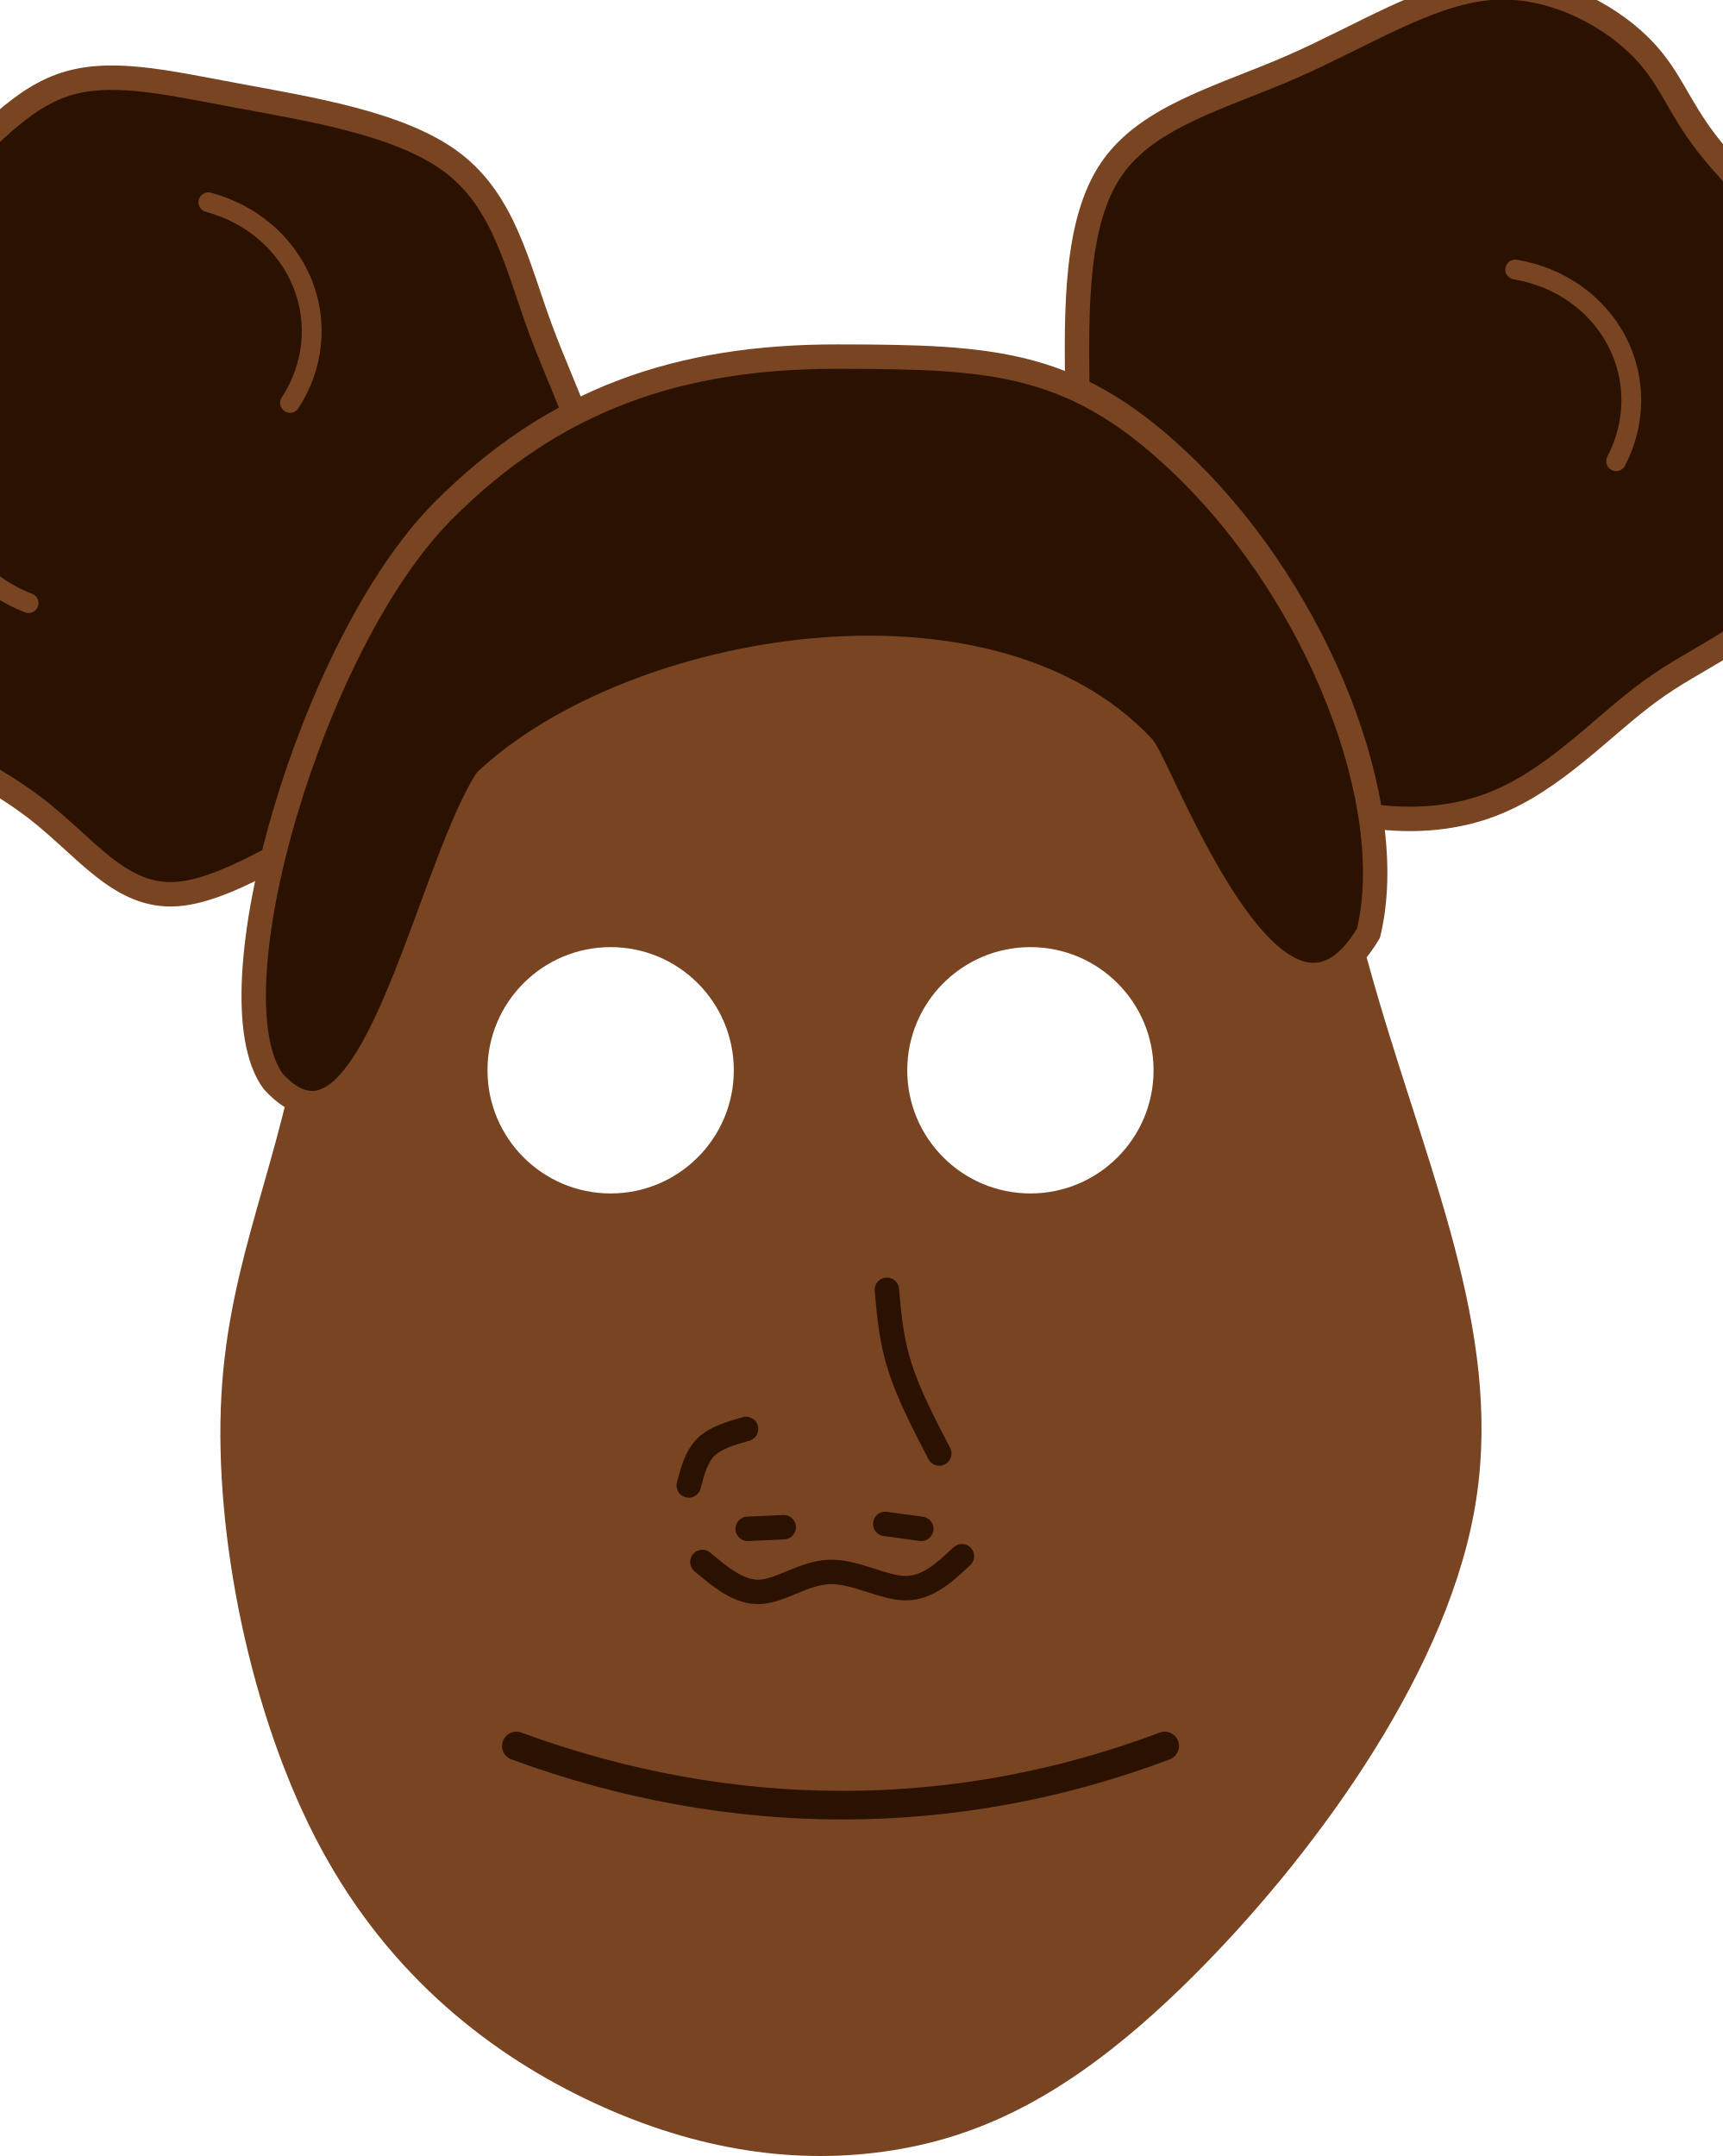
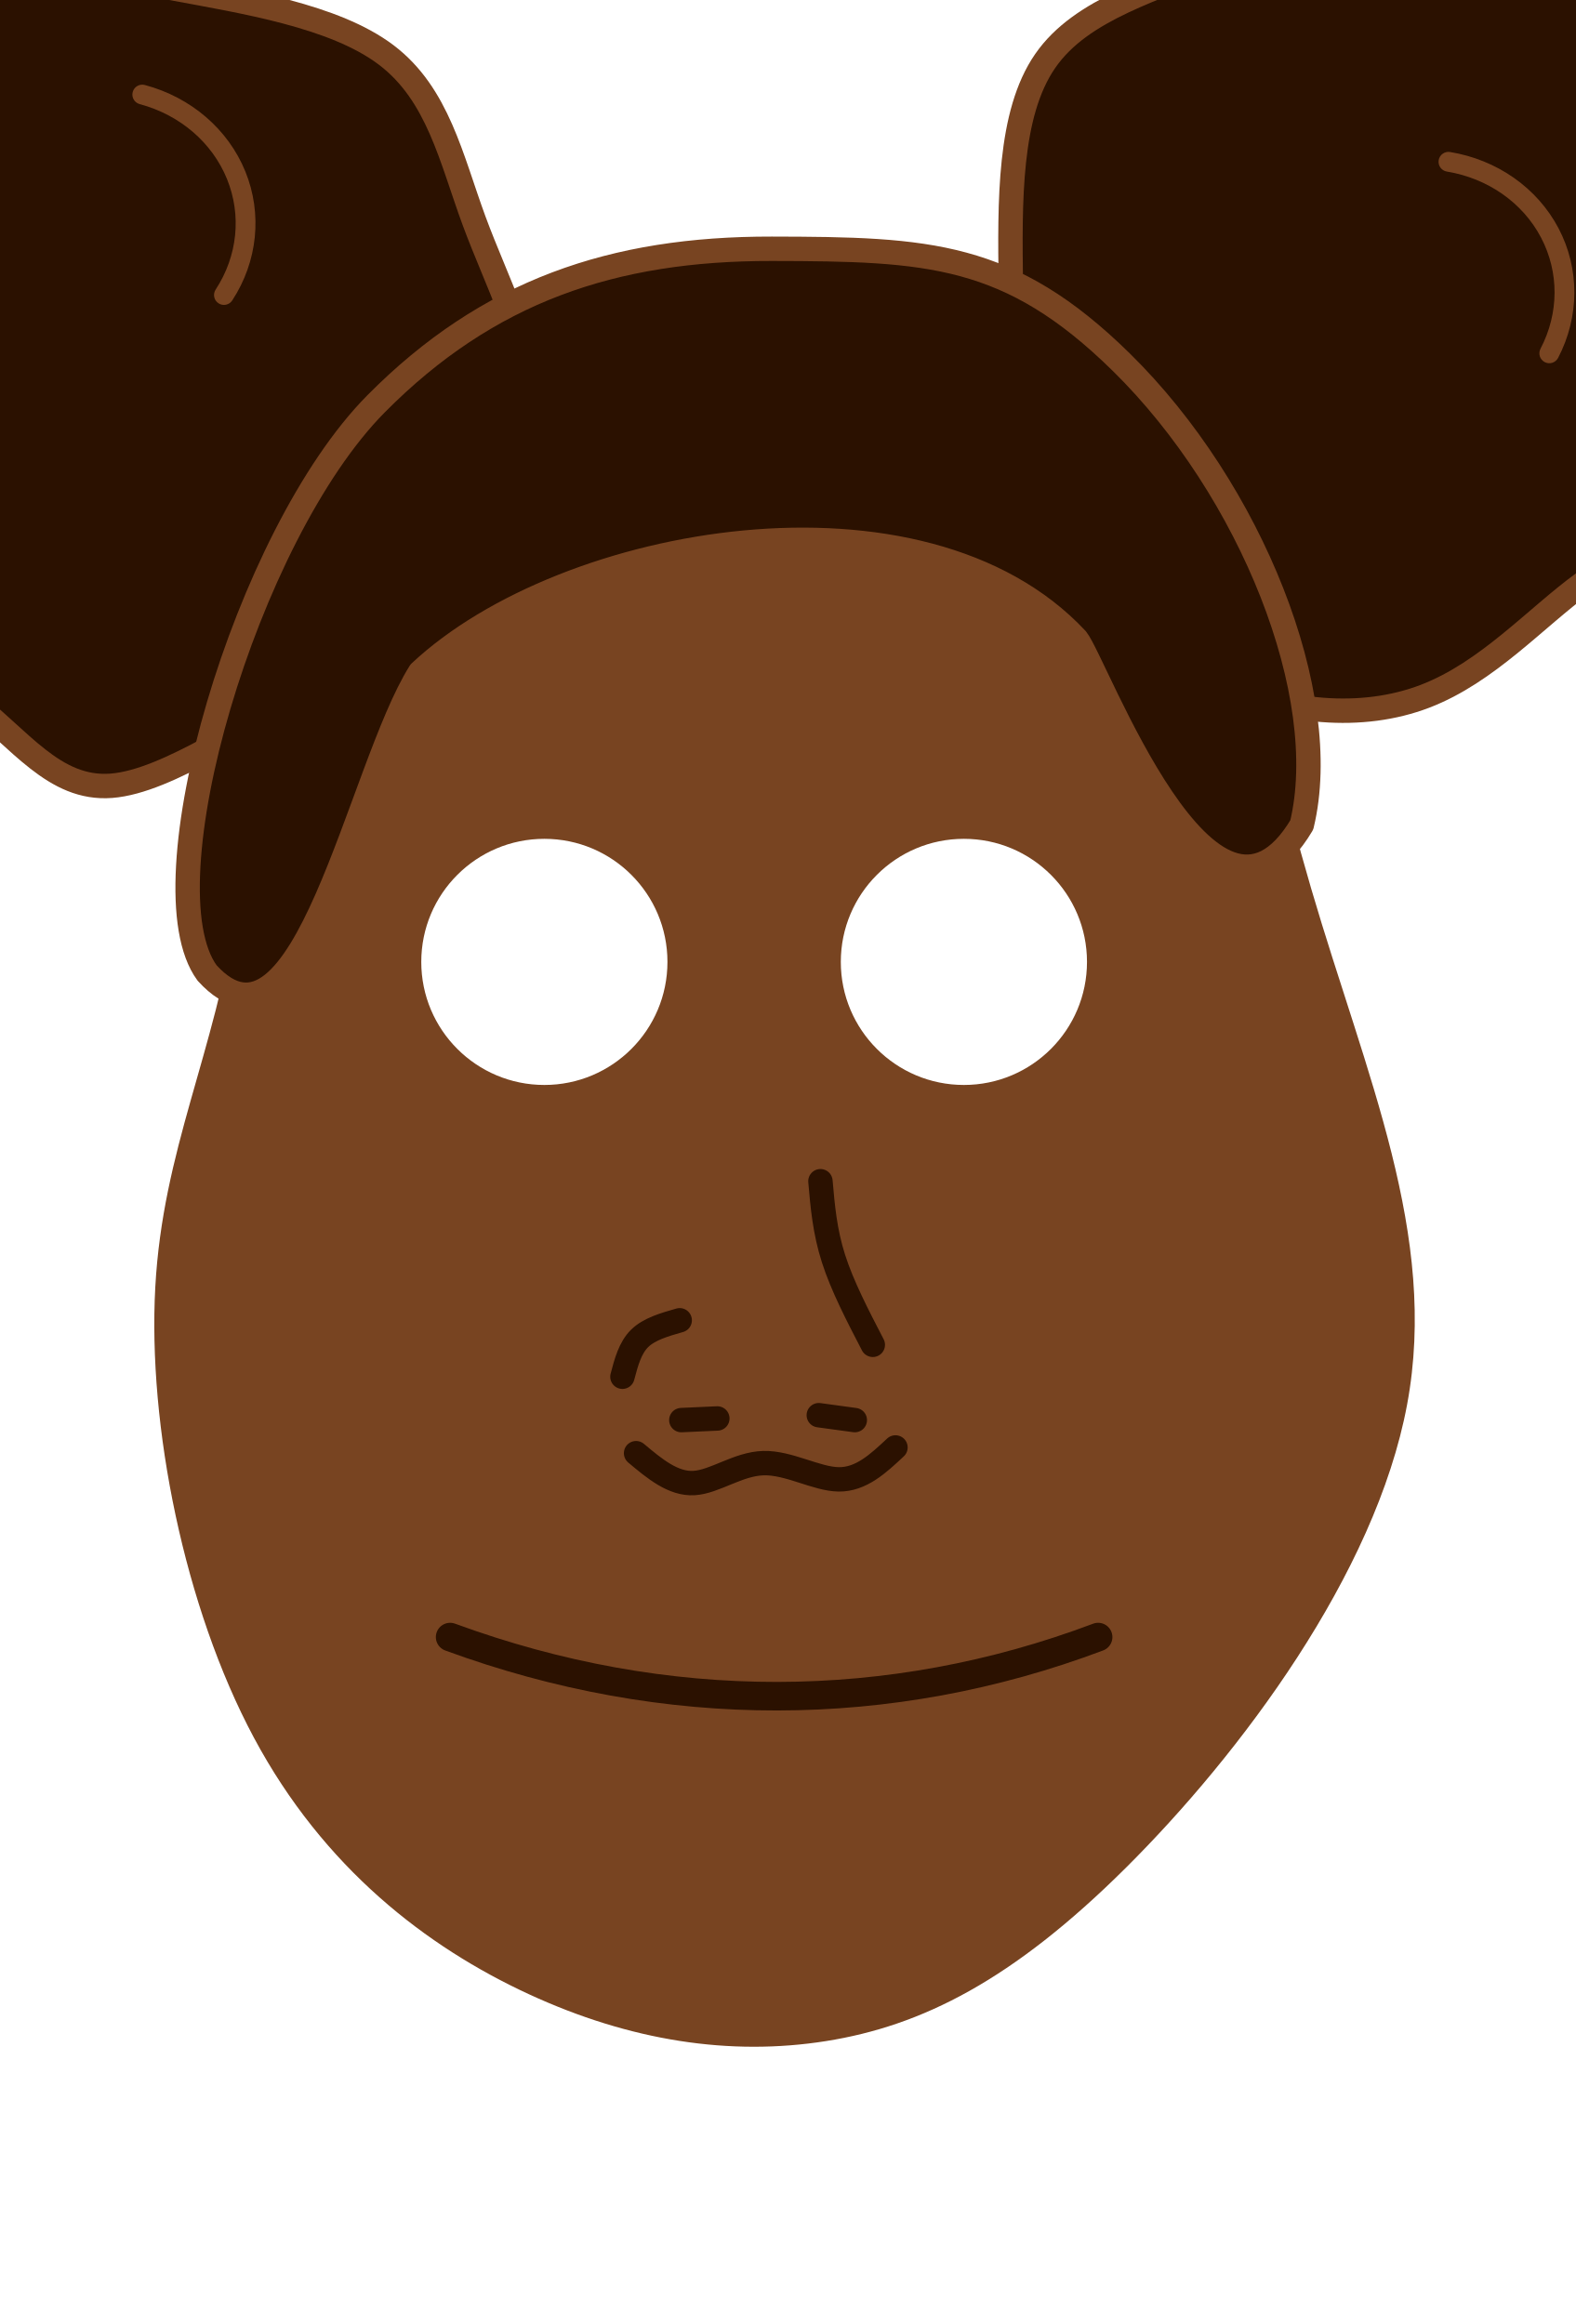
- <svg xmlns="http://www.w3.org/2000/svg" width="799.831" height="1001.141" viewBox="0 0 211.622 264.885" version="1.1" id="svg5">
+ <svg xmlns="http://www.w3.org/2000/svg" width="731.838" height="1080" viewBox="0 0 193.632 285.75" version="1.1" id="svg5">
  <defs id="defs2">
    </defs>
  <g id="layer1">
-     <path style="fill:#2b1100;fill-opacity:1;stroke:#784421;stroke-width:3;stroke-linecap:round;stroke-linejoin:round;stroke-miterlimit:4;stroke-dasharray:none;stroke-opacity:1" d="m 132.37,48.214 c -0.134,-10.26 -0.268,-20.989 4.225,-27.493 4.493,-6.505 13.613,-8.785 22.196,-12.54 8.583,-3.755 16.63,-8.986 24.141,-9.656 7.511,-0.67 14.484,3.219 18.374,6.974 3.889,3.755 4.694,7.376 8.516,12.271 3.822,4.895 10.662,11.064 13.076,17.435 2.414,6.37 0.402,12.942 -0.738,19.916 -1.14,6.974 -1.408,14.35 -4.493,18.977 -3.085,4.627 -8.985,6.504 -14.887,10.796 -5.901,4.292 -11.802,10.997 -19.514,13.948 -7.711,2.95 -17.233,2.146 -25.951,-1.945 -8.717,-4.09 -16.63,-11.467 -20.654,-20.05 -4.024,-8.583 -4.158,-18.373 -4.292,-28.633 z" id="path24079" />
-     <path style="fill:#2b1100;fill-opacity:1;stroke:#784421;stroke-width:3;stroke-linecap:round;stroke-linejoin:round;stroke-miterlimit:4;stroke-dasharray:none;stroke-opacity:1" d="M 74.031,64.241 C 73.226,55.389 69.203,48.013 66.386,40.368 63.57,32.724 61.961,24.811 55.59,19.983 49.22,15.155 38.089,13.411 29.103,11.735 20.117,10.059 13.278,8.449 7.51,10.528 1.743,12.607 -2.951,18.374 -8.852,24.275 -14.753,30.176 -21.861,36.211 -23.872,44.325 c -2.012,8.114 1.073,18.307 2.749,25.884 1.676,7.577 1.945,12.54 6.304,16.697 4.359,4.157 12.808,7.51 19.111,12.339 6.303,4.828 10.461,11.131 17.502,10.595 7.041,-0.537 16.965,-7.913 25.482,-11.735 8.516,-3.822 15.624,-4.09 20.385,-9.388 4.761,-5.297 7.175,-15.624 6.37,-24.475 z" id="path25212" />
-     <path id="path994" style="fill:#784421;stroke:none;stroke-width:0.1;stroke-linejoin:round" d="m 117.525,47.323 c -4.268,0.066 -8.808,0.429 -13.601,0.91 -19.171,1.924 -42.389,5.744 -53.582,19.92 -11.193,14.176 -10.359,38.705 -13.114,56.752 -2.755,18.047 -9.098,29.611 -10.03,46.585 -0.932,16.974 3.544,39.355 12.126,55.396 8.582,16.041 21.267,25.739 33.765,31.521 12.499,5.782 24.81,7.647 36.562,5.781 11.752,-1.865 22.946,-7.46 36.893,-21.342 13.948,-13.882 30.649,-36.05 34.538,-56.91 3.889,-20.86 -5.036,-40.41 -11.795,-63.473 C 162.527,99.401 157.934,72.83 148.076,59.556 140.683,49.601 130.328,47.126 117.525,47.323 Z M 75.028,116.363 a 15.131,15.131 0 0 1 15.131,15.131 15.131,15.131 0 0 1 -15.131,15.132 15.131,15.131 0 0 1 -15.132,-15.132 15.131,15.131 0 0 1 15.132,-15.131 z m 51.574,0 a 15.131,15.131 0 0 1 15.131,15.131 15.131,15.131 0 0 1 -15.131,15.132 15.131,15.131 0 0 1 -15.132,-15.132 15.131,15.131 0 0 1 15.132,-15.131 z" />
-     <path style="fill:none;fill-opacity:1;stroke:#2b1100;stroke-width:3.512;stroke-linecap:round;stroke-linejoin:round;stroke-miterlimit:4;stroke-dasharray:none;stroke-opacity:1" d="m 63.443,214.512 c 26.574,9.757 54.103,9.631 79.659,0" id="path11247" />
-     <path style="fill:#2b1100;fill-opacity:1;stroke:#784421;stroke-width:3;stroke-linecap:round;stroke-linejoin:round;stroke-miterlimit:4;stroke-dasharray:none;stroke-opacity:1" d="M 54.339,62.874 C 68.082,49.001 83.461,43.778 102.988,43.813 c 19.251,0.034 29.227,0.448 42.959,13.94 15.966,15.687 26.04,40.962 22.191,56.9 C 156.889,133.508 142.8,94.655 140.447,91.811 121.459,71.477 77.636,79.123 59.745,95.876 52.274,107.762 45.412,145.878 33.571,132.861 25.728,122.2 38.296,79.069 54.339,62.874 Z" id="path26175" />
-     <path style="color:#000000;fill:#784421;stroke-linecap:round;stroke-linejoin:round;-inkscape-stroke:none" d="m -4.027,47.326 a 1.218,1.218 0 0 0 -0.82,0.441 C -8.452,52.193 -9.666,57.98 -8.1,63.375 -6.534,68.77 -2.386,73.145 3.08,75.234 A 1.218,1.218 0 0 0 4.654,74.531 1.218,1.218 0 0 0 3.951,72.957 C -0.841,71.125 -4.417,67.322 -5.76,62.695 -7.103,58.069 -6.078,53.136 -2.959,49.307 A 1.218,1.218 0 0 0 -3.135,47.594 1.218,1.218 0 0 0 -4.027,47.326 Z" id="path11431" />
-     <path style="color:#000000;fill:#784421;stroke-linecap:round;stroke-linejoin:round;-inkscape-stroke:none" d="m 186.367,31.914 a 1.218,1.218 0 0 0 -1.4,1.004 1.218,1.218 0 0 0 1.004,1.4 c 5.062,0.834 9.329,3.844 11.572,8.107 2.244,4.263 2.229,9.301 -0.059,13.678 A 1.218,1.218 0 0 0 198,57.746 a 1.218,1.218 0 0 0 1.645,-0.514 c 2.644,-5.058 2.671,-10.971 0.055,-15.941 -2.616,-4.971 -7.558,-8.426 -13.332,-9.377 z" id="path11431-4" />
-     <path style="color:#000000;fill:#784421;stroke-linecap:round;stroke-linejoin:round;-inkscape-stroke:none" d="m 25.914,23.674 a 1.218,1.218 0 0 0 -1.49,0.861 1.218,1.218 0 0 0 0.861,1.492 c 4.956,1.324 8.908,4.736 10.725,9.197 1.817,4.462 1.311,9.475 -1.393,13.607 a 1.218,1.218 0 0 0 0.354,1.686 1.218,1.218 0 0 0 1.686,-0.352 C 39.781,45.39 40.386,39.507 38.268,34.305 36.149,29.102 31.568,25.184 25.914,23.674 Z" id="path11431-2" />
-     <path style="fill:none;fill-opacity:1;stroke:#2b1100;stroke-width:3;stroke-linecap:round;stroke-linejoin:round;stroke-miterlimit:4;stroke-dasharray:none;stroke-opacity:1" d="m 86.302,191.902 c 2.28,1.911 4.56,3.822 7.125,3.671 2.565,-0.151 5.415,-2.364 8.533,-2.448 3.118,-0.084 6.505,1.961 9.254,1.995 2.749,0.033 4.861,-1.945 6.974,-3.923" id="path35119" />
-     <path style="fill:none;fill-opacity:1;stroke:#2b1100;stroke-width:3;stroke-linecap:round;stroke-linejoin:round;stroke-miterlimit:4;stroke-dasharray:none;stroke-opacity:1" d="m 108.965,158.462 c 0.268,3.085 0.536,6.17 1.609,9.522 1.073,3.353 2.951,6.974 4.828,10.595" id="path35236" />
-     <path style="fill:none;fill-opacity:1;stroke:#2b1100;stroke-width:3;stroke-linecap:round;stroke-linejoin:round;stroke-miterlimit:4;stroke-dasharray:none;stroke-opacity:1" d="m 91.866,187.833 c 1.476,-0.067 2.951,-0.134 4.426,-0.201" id="path35240" />
-     <path style="fill:none;fill-opacity:1;stroke:#2b1100;stroke-width:3;stroke-linecap:round;stroke-linejoin:round;stroke-miterlimit:4;stroke-dasharray:none;stroke-opacity:1" d="m 108.764,187.229 c 1.476,0.201 2.951,0.402 4.426,0.604" id="path35244" />
-     <path style="fill:none;fill-opacity:1;stroke:#2b1100;stroke-width:3;stroke-linecap:round;stroke-linejoin:round;stroke-miterlimit:4;stroke-dasharray:none;stroke-opacity:1" d="m 91.665,175.561 c -1.877,0.536 -3.755,1.073 -4.929,2.23 -1.174,1.157 -1.643,2.934 -2.112,4.711" id="path35760" />
+     <g id="g15631" transform="translate(-8.10888,-13.22376)">
+       <path style="fill:#2b1100;fill-opacity:1;stroke:#784421;stroke-width:3;stroke-linecap:round;stroke-linejoin:round;stroke-miterlimit:4;stroke-dasharray:none;stroke-opacity:1" d="m 132.37,48.214 c -0.134,-10.26 -0.268,-20.989 4.225,-27.493 4.493,-6.505 13.613,-8.785 22.196,-12.54 8.583,-3.755 16.63,-8.986 24.141,-9.656 7.511,-0.67 14.484,3.219 18.374,6.974 3.889,3.755 4.694,7.376 8.516,12.271 3.822,4.895 10.662,11.064 13.076,17.435 2.414,6.37 0.402,12.942 -0.738,19.916 -1.14,6.974 -1.408,14.35 -4.493,18.977 -3.085,4.627 -8.985,6.504 -14.887,10.796 -5.901,4.292 -11.802,10.997 -19.514,13.948 -7.711,2.95 -17.233,2.146 -25.951,-1.945 -8.717,-4.09 -16.63,-11.467 -20.654,-20.05 -4.024,-8.583 -4.158,-18.373 -4.292,-28.633 z" id="path24079" />
+       <path style="fill:#2b1100;fill-opacity:1;stroke:#784421;stroke-width:3;stroke-linecap:round;stroke-linejoin:round;stroke-miterlimit:4;stroke-dasharray:none;stroke-opacity:1" d="M 74.031,64.241 C 73.226,55.389 69.203,48.013 66.386,40.368 63.57,32.724 61.961,24.811 55.59,19.983 49.22,15.155 38.089,13.411 29.103,11.735 20.117,10.059 13.278,8.449 7.51,10.528 1.743,12.607 -2.951,18.374 -8.852,24.275 -14.753,30.176 -21.861,36.211 -23.872,44.325 c -2.012,8.114 1.073,18.307 2.749,25.884 1.676,7.577 1.945,12.54 6.304,16.697 4.359,4.157 12.808,7.51 19.111,12.339 6.303,4.828 10.461,11.131 17.502,10.595 7.041,-0.537 16.965,-7.913 25.482,-11.735 8.516,-3.822 15.624,-4.09 20.385,-9.388 4.761,-5.297 7.175,-15.624 6.37,-24.475 z" id="path25212" />
+       <path id="path994-8" style="fill:#784421;stroke:none;stroke-width:0.1;stroke-linejoin:round" d="m 117.525,47.323 c -4.268,0.066 -8.808,0.429 -13.601,0.91 -19.171,1.924 -42.389,5.744 -53.582,19.92 -11.193,14.176 -10.359,38.705 -13.114,56.752 -2.755,18.047 -9.098,29.611 -10.03,46.585 -0.932,16.974 3.544,39.355 12.126,55.396 8.582,16.041 21.267,25.739 33.765,31.521 12.499,5.782 24.81,7.647 36.562,5.781 11.752,-1.865 22.946,-7.46 36.893,-21.342 13.948,-13.882 30.649,-36.05 34.538,-56.91 3.889,-20.86 -5.036,-40.41 -11.795,-63.473 C 162.527,99.401 157.934,72.83 148.076,59.556 140.683,49.601 130.328,47.126 117.525,47.323 Z M 75.028,116.363 a 15.131,15.131 0 0 1 15.131,15.131 15.131,15.131 0 0 1 -15.131,15.132 15.131,15.131 0 0 1 -15.132,-15.132 15.131,15.131 0 0 1 15.132,-15.131 z m 51.574,0 a 15.131,15.131 0 0 1 15.131,15.131 15.131,15.131 0 0 1 -15.131,15.132 15.131,15.131 0 0 1 -15.132,-15.132 15.131,15.131 0 0 1 15.132,-15.131 z" />
+       <path style="fill:none;fill-opacity:1;stroke:#2b1100;stroke-width:3.512;stroke-linecap:round;stroke-linejoin:round;stroke-miterlimit:4;stroke-dasharray:none;stroke-opacity:1" d="m 63.443,214.512 c 26.574,9.757 54.103,9.631 79.659,0" id="path11247" />
+       <path style="fill:#2b1100;fill-opacity:1;stroke:#784421;stroke-width:3;stroke-linecap:round;stroke-linejoin:round;stroke-miterlimit:4;stroke-dasharray:none;stroke-opacity:1" d="M 54.339,62.874 C 68.082,49.001 83.461,43.778 102.988,43.813 c 19.251,0.034 29.227,0.448 42.959,13.94 15.966,15.687 26.04,40.962 22.191,56.9 C 156.889,133.508 142.8,94.655 140.447,91.811 121.459,71.477 77.636,79.123 59.745,95.876 52.274,107.762 45.412,145.878 33.571,132.861 25.728,122.2 38.296,79.069 54.339,62.874 Z" id="path26175" />
+       <path style="color:#000000;fill:#784421;stroke-linecap:round;stroke-linejoin:round;-inkscape-stroke:none" d="m -4.027,47.326 a 1.218,1.218 0 0 0 -0.82,0.441 C -8.452,52.193 -9.666,57.98 -8.1,63.375 -6.534,68.77 -2.386,73.145 3.08,75.234 A 1.218,1.218 0 0 0 4.654,74.531 1.218,1.218 0 0 0 3.951,72.957 C -0.841,71.125 -4.417,67.322 -5.76,62.695 -7.103,58.069 -6.078,53.136 -2.959,49.307 A 1.218,1.218 0 0 0 -3.135,47.594 1.218,1.218 0 0 0 -4.027,47.326 Z" id="path11431" />
+       <path style="color:#000000;fill:#784421;stroke-linecap:round;stroke-linejoin:round;-inkscape-stroke:none" d="m 186.367,31.914 a 1.218,1.218 0 0 0 -1.4,1.004 1.218,1.218 0 0 0 1.004,1.4 c 5.062,0.834 9.329,3.844 11.572,8.107 2.244,4.263 2.229,9.301 -0.059,13.678 A 1.218,1.218 0 0 0 198,57.746 a 1.218,1.218 0 0 0 1.645,-0.514 c 2.644,-5.058 2.671,-10.971 0.055,-15.941 -2.616,-4.971 -7.558,-8.426 -13.332,-9.377 z" id="path11431-4" />
+       <path style="color:#000000;fill:#784421;stroke-linecap:round;stroke-linejoin:round;-inkscape-stroke:none" d="m 25.914,23.674 a 1.218,1.218 0 0 0 -1.49,0.861 1.218,1.218 0 0 0 0.861,1.492 c 4.956,1.324 8.908,4.736 10.725,9.197 1.817,4.462 1.311,9.475 -1.393,13.607 a 1.218,1.218 0 0 0 0.354,1.686 1.218,1.218 0 0 0 1.686,-0.352 C 39.781,45.39 40.386,39.507 38.268,34.305 36.149,29.102 31.568,25.184 25.914,23.674 Z" id="path11431-2" />
+       <path style="fill:none;fill-opacity:1;stroke:#2b1100;stroke-width:3;stroke-linecap:round;stroke-linejoin:round;stroke-miterlimit:4;stroke-dasharray:none;stroke-opacity:1" d="m 86.302,191.902 c 2.28,1.911 4.56,3.822 7.125,3.671 2.565,-0.151 5.415,-2.364 8.533,-2.448 3.118,-0.084 6.505,1.961 9.254,1.995 2.749,0.033 4.861,-1.945 6.974,-3.923" id="path35119" />
+       <path style="fill:none;fill-opacity:1;stroke:#2b1100;stroke-width:3;stroke-linecap:round;stroke-linejoin:round;stroke-miterlimit:4;stroke-dasharray:none;stroke-opacity:1" d="m 108.965,158.462 c 0.268,3.085 0.536,6.17 1.609,9.522 1.073,3.353 2.951,6.974 4.828,10.595" id="path35236" />
+       <path style="fill:none;fill-opacity:1;stroke:#2b1100;stroke-width:3;stroke-linecap:round;stroke-linejoin:round;stroke-miterlimit:4;stroke-dasharray:none;stroke-opacity:1" d="m 91.866,187.833 c 1.476,-0.067 2.951,-0.134 4.426,-0.201" id="path35240" />
+       <path style="fill:none;fill-opacity:1;stroke:#2b1100;stroke-width:3;stroke-linecap:round;stroke-linejoin:round;stroke-miterlimit:4;stroke-dasharray:none;stroke-opacity:1" d="m 108.764,187.229 c 1.476,0.201 2.951,0.402 4.426,0.604" id="path35244" />
+       <path style="fill:none;fill-opacity:1;stroke:#2b1100;stroke-width:3;stroke-linecap:round;stroke-linejoin:round;stroke-miterlimit:4;stroke-dasharray:none;stroke-opacity:1" d="m 91.665,175.561 c -1.877,0.536 -3.755,1.073 -4.929,2.23 -1.174,1.157 -1.643,2.934 -2.112,4.711" id="path35760" />
+     </g>
  </g>
</svg>
